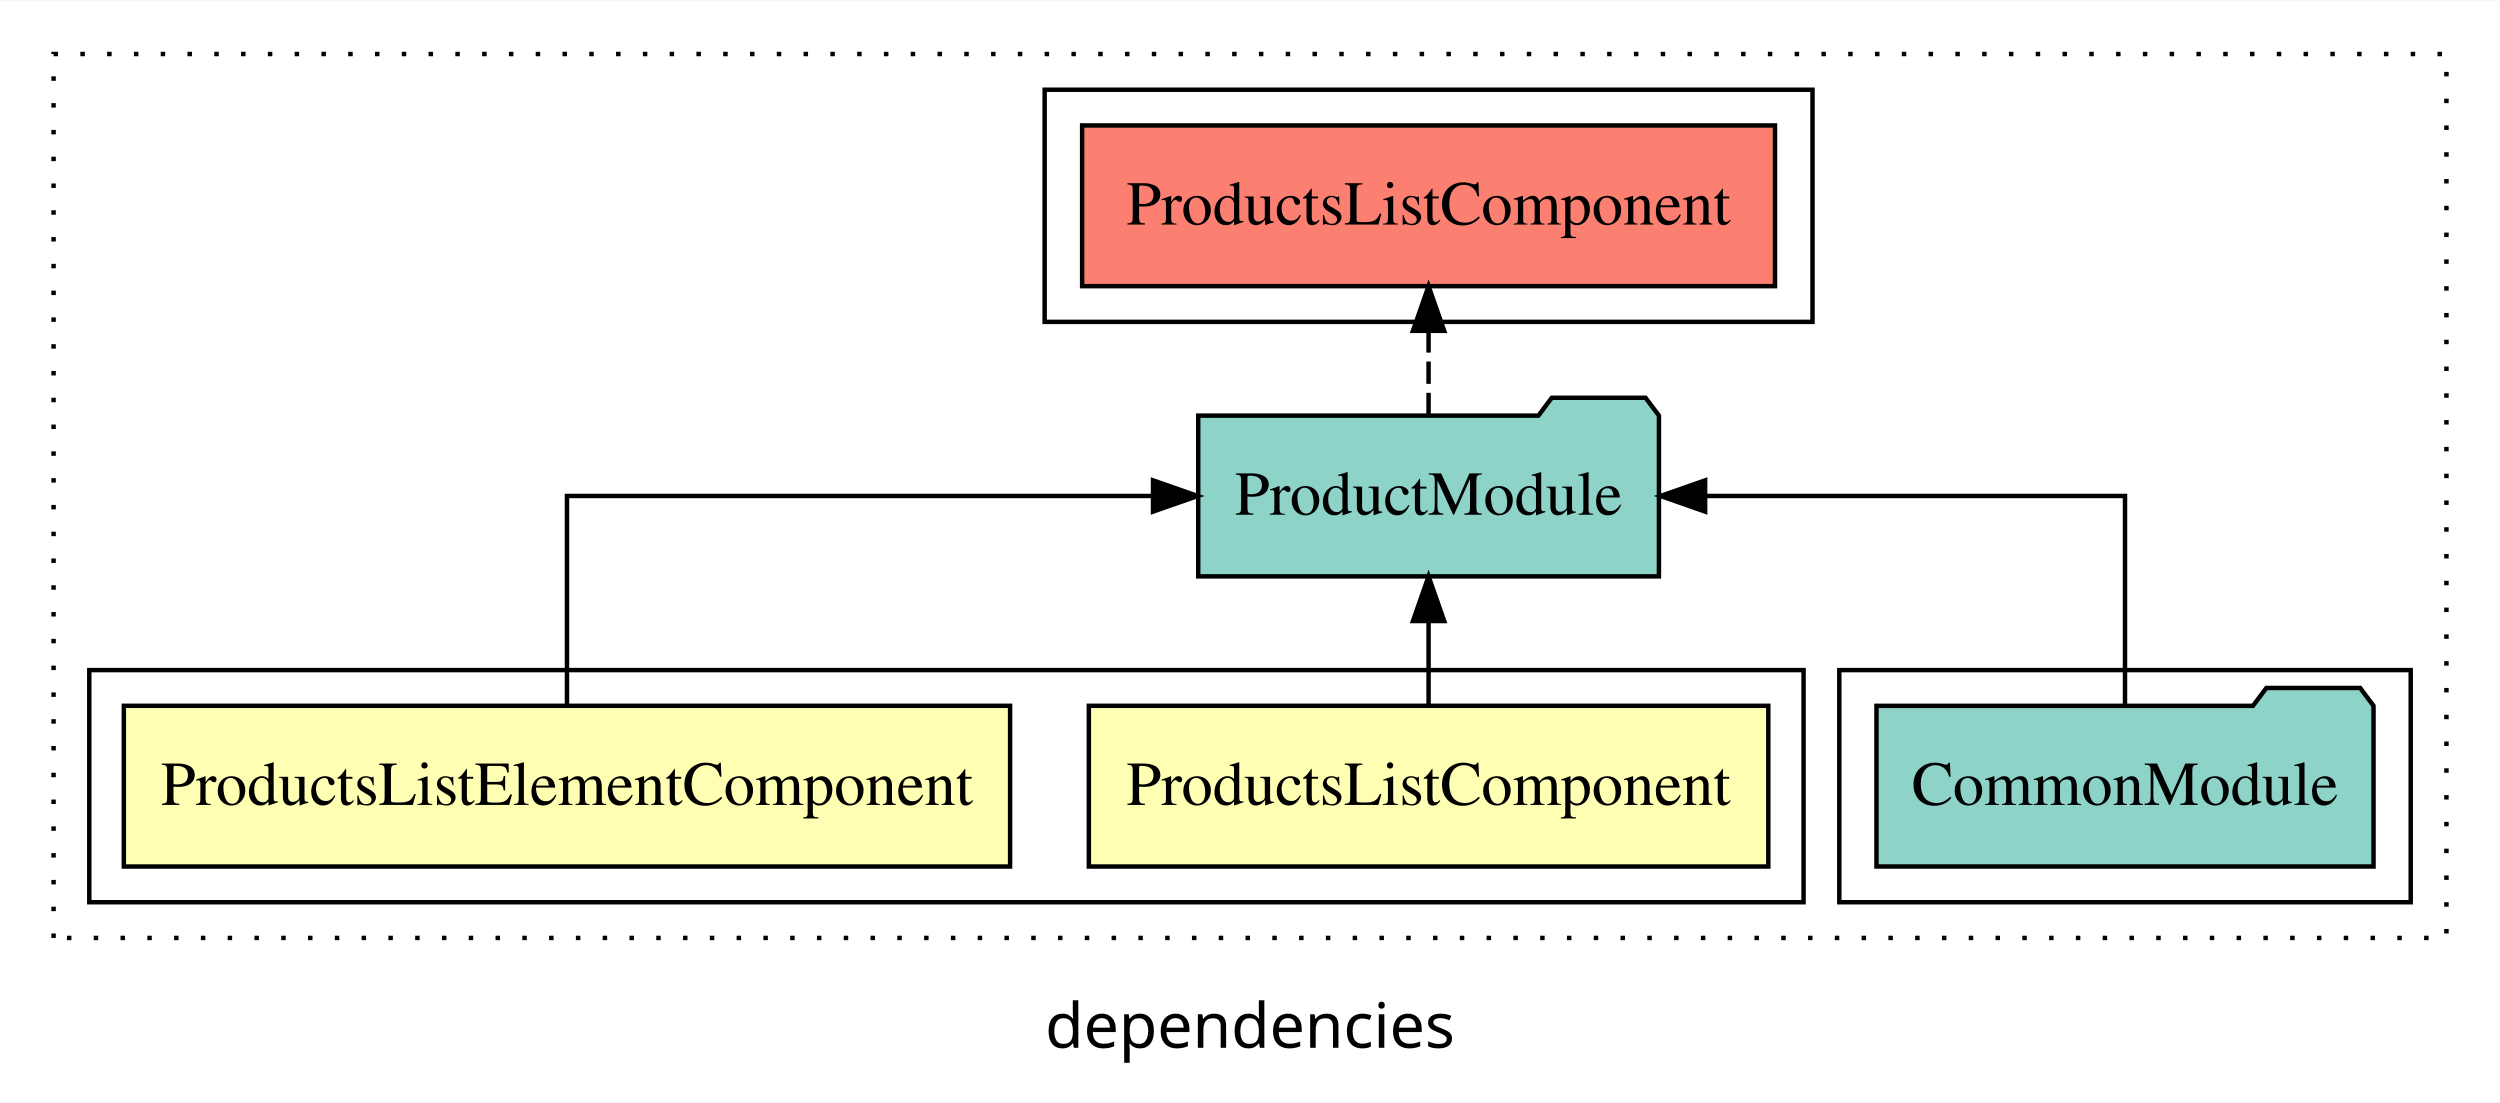
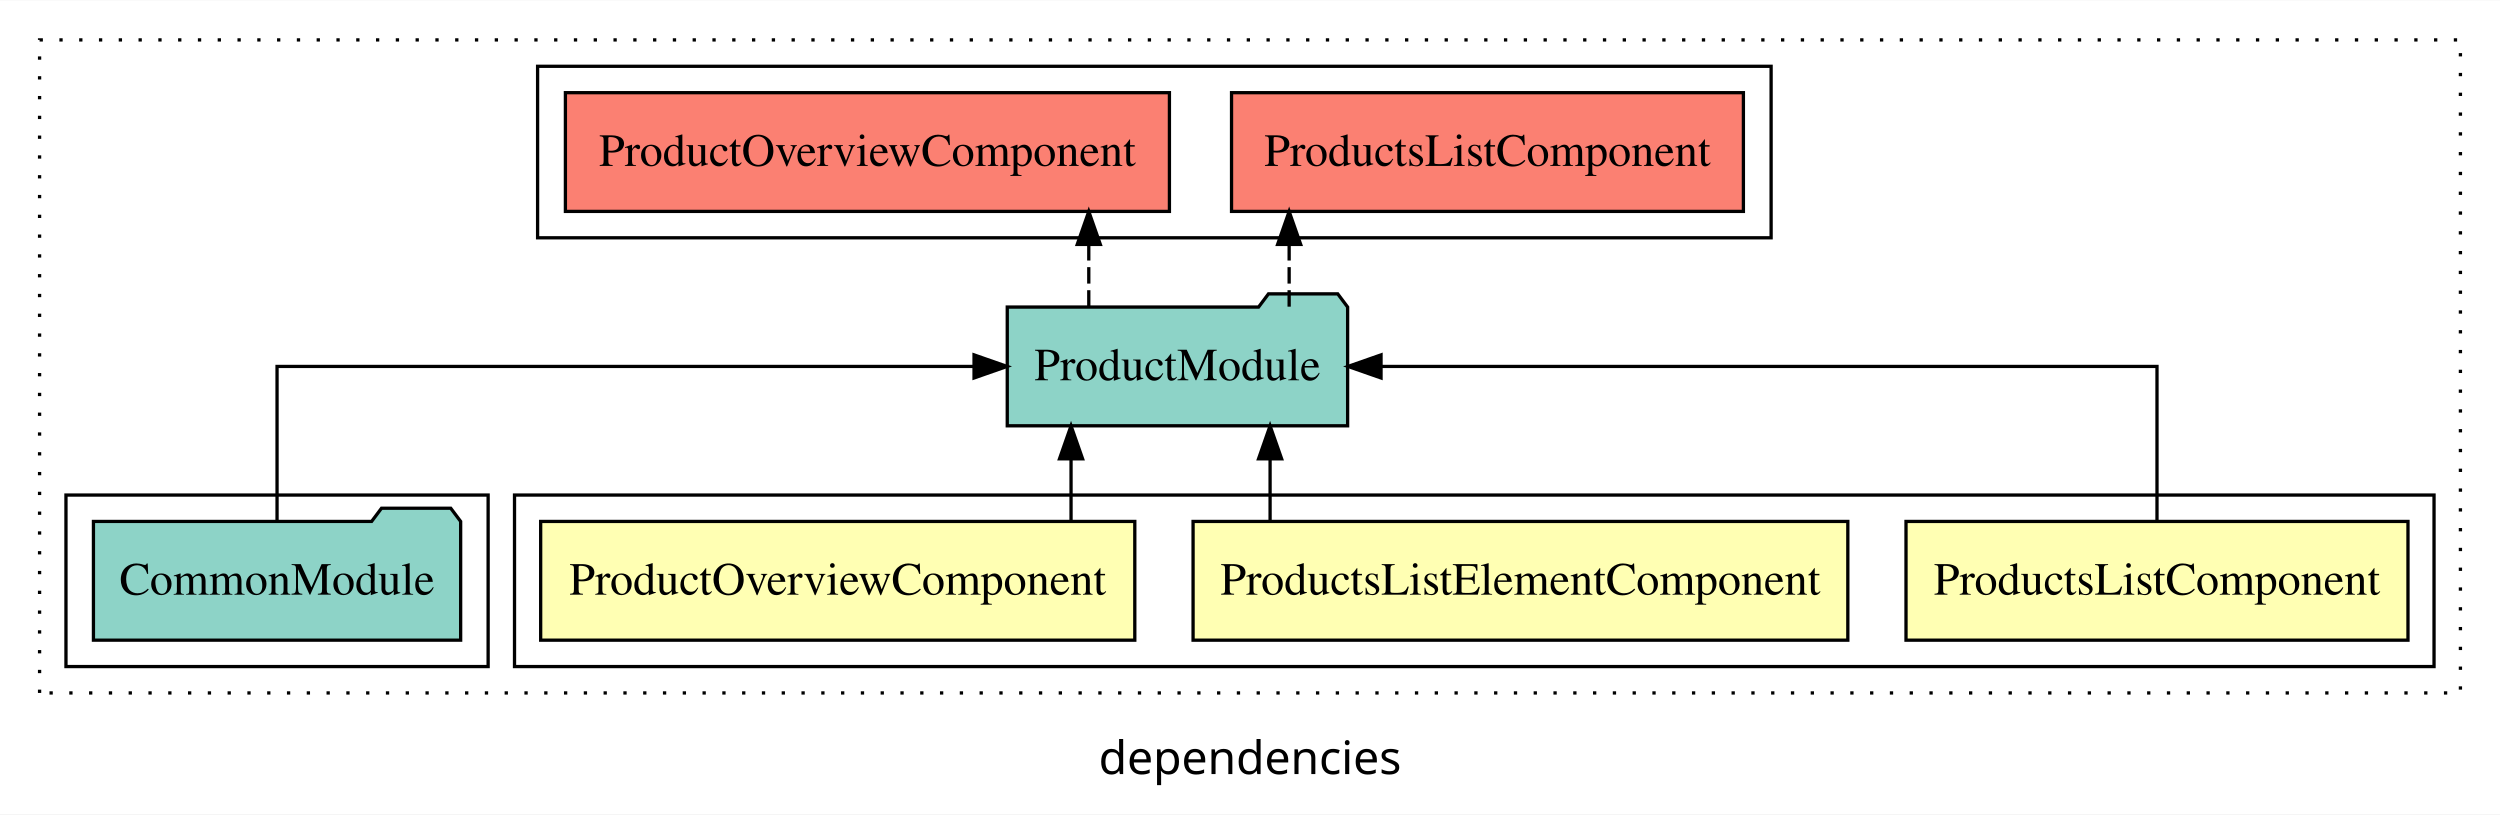
- <svg xmlns="http://www.w3.org/2000/svg" width="560pt" height="247pt" viewBox="0.00 0.00 560.00 246.80">
+ <svg xmlns="http://www.w3.org/2000/svg" width="758pt" height="247pt" viewBox="0.00 0.00 758.00 246.80">
  <g id="graph0" class="graph" transform="scale(1 1) rotate(0) translate(4 242.8)">
-     <polygon fill="white" stroke="transparent" points="-4,4 -4,-242.8 556,-242.8 556,4 -4,4" />
-     <text text-anchor="middle" x="276" y="-8.2" font-family="sans-serif" font-size="14.00">dependencies</text>
+     <polygon fill="white" stroke="transparent" points="-4,4 -4,-242.8 754,-242.8 754,4 -4,4" />
+     <text text-anchor="middle" x="375" y="-8.2" font-family="sans-serif" font-size="14.00">dependencies</text>
    <g id="clust1" class="cluster">
-       <polygon fill="none" stroke="black" stroke-dasharray="1,5" points="8,-32.8 8,-230.8 544,-230.8 544,-32.8 8,-32.8" />
+       <polygon fill="none" stroke="black" stroke-dasharray="1,5" points="8,-32.8 8,-230.8 742,-230.8 742,-32.8 8,-32.8" />
    </g>
-     <g id="clust5" class="cluster">
-       <polygon fill="none" stroke="black" points="408,-40.8 408,-92.8 536,-92.8 536,-40.8 408,-40.8" />
+     <g id="clust7" class="cluster">
+       <polygon fill="none" stroke="black" points="159,-170.8 159,-222.8 533,-222.8 533,-170.8 159,-170.8" />
    </g>
    <g id="clust2" class="cluster">
-       <polygon fill="none" stroke="black" points="16,-40.8 16,-92.8 400,-92.8 400,-40.8 16,-40.8" />
+       <polygon fill="none" stroke="black" points="152,-40.8 152,-92.8 734,-92.8 734,-40.8 152,-40.8" />
    </g>
    <g id="clust6" class="cluster">
-       <polygon fill="none" stroke="black" points="230,-170.8 230,-222.8 402,-222.8 402,-170.8 230,-170.8" />
+       <polygon fill="none" stroke="black" points="16,-40.8 16,-92.8 144,-92.8 144,-40.8 16,-40.8" />
    </g>
    <g id="node1" class="node">
-       <polygon fill="#ffffb3" stroke="black" points="392.1,-84.8 239.9,-84.8 239.9,-48.8 392.1,-48.8 392.1,-84.8" />
-       <text text-anchor="middle" x="316" y="-62.6" font-family="Times,serif" font-size="14.00">ProductsListComponent</text>
+       <polygon fill="#ffffb3" stroke="black" points="726.1,-84.8 573.9,-84.8 573.9,-48.8 726.1,-48.8 726.1,-84.8" />
+       <text text-anchor="middle" x="650" y="-62.6" font-family="Times,serif" font-size="14.00">ProductsListComponent</text>
+     </g>
+     <g id="node4" class="node">
+       <polygon fill="#8dd3c7" stroke="black" points="404.6,-149.8 401.6,-153.8 380.6,-153.8 377.6,-149.8 301.4,-149.8 301.4,-113.8 404.6,-113.8 404.6,-149.8" />
+       <text text-anchor="middle" x="353" y="-127.6" font-family="Times,serif" font-size="14.00">ProductModule</text>
+     </g>
+     <g id="edge1" class="edge">
+       <path fill="none" stroke="black" d="M650,-84.91C650,-104.14 650,-131.8 650,-131.8 650,-131.8 414.73,-131.8 414.73,-131.8" />
+       <polygon fill="black" stroke="black" points="414.73,-128.3 404.73,-131.8 414.73,-135.3 414.73,-128.3" />
+     </g>
+     <g id="node2" class="node">
+       <polygon fill="#ffffb3" stroke="black" points="556.26,-84.8 357.74,-84.8 357.74,-48.8 556.26,-48.8 556.26,-84.8" />
+       <text text-anchor="middle" x="457" y="-62.6" font-family="Times,serif" font-size="14.00">ProductsListElementComponent</text>
+     </g>
+     <g id="edge2" class="edge">
+       <path fill="none" stroke="black" d="M381.09,-84.91C381.09,-84.91 381.09,-103.79 381.09,-103.79" />
+       <polygon fill="black" stroke="black" points="377.59,-103.79 381.09,-113.79 384.59,-103.79 377.59,-103.79" />
    </g>
    <g id="node3" class="node">
-       <polygon fill="#8dd3c7" stroke="black" points="367.6,-149.8 364.6,-153.8 343.6,-153.8 340.6,-149.8 264.4,-149.8 264.4,-113.8 367.6,-113.8 367.6,-149.8" />
-       <text text-anchor="middle" x="316" y="-127.6" font-family="Times,serif" font-size="14.00">ProductModule</text>
+       <polygon fill="#ffffb3" stroke="black" points="340.07,-84.8 159.93,-84.8 159.93,-48.8 340.07,-48.8 340.07,-84.8" />
+       <text text-anchor="middle" x="250" y="-62.6" font-family="Times,serif" font-size="14.00">ProductOverviewComponent</text>
    </g>
-     <g id="edge1" class="edge">
-       <path fill="none" stroke="black" d="M316,-84.91C316,-84.91 316,-103.79 316,-103.79" />
-       <polygon fill="black" stroke="black" points="312.5,-103.79 316,-113.79 319.5,-103.79 312.5,-103.79" />
+     <g id="edge3" class="edge">
+       <path fill="none" stroke="black" d="M320.74,-84.91C320.74,-84.91 320.74,-103.79 320.74,-103.79" />
+       <polygon fill="black" stroke="black" points="317.24,-103.79 320.74,-113.79 324.24,-103.79 317.24,-103.79" />
    </g>
-     <g id="node2" class="node">
-       <polygon fill="#ffffb3" stroke="black" points="222.26,-84.8 23.74,-84.8 23.74,-48.8 222.26,-48.8 222.26,-84.8" />
-       <text text-anchor="middle" x="123" y="-62.6" font-family="Times,serif" font-size="14.00">ProductsListElementComponent</text>
+     <g id="node6" class="node">
+       <polygon fill="#fb8072" stroke="black" points="524.6,-214.8 369.4,-214.8 369.4,-178.8 524.6,-178.8 524.6,-214.8" />
+       <text text-anchor="middle" x="447" y="-192.6" font-family="Times,serif" font-size="14.00">ProductsListComponent </text>
    </g>
-     <g id="edge2" class="edge">
-       <path fill="none" stroke="black" d="M123,-84.91C123,-104.14 123,-131.8 123,-131.8 123,-131.8 254.28,-131.8 254.28,-131.8" />
-       <polygon fill="black" stroke="black" points="254.28,-135.3 264.28,-131.8 254.28,-128.3 254.28,-135.3" />
+     <g id="edge5" class="edge">
+       <path fill="none" stroke="black" stroke-dasharray="5,2" d="M386.87,-149.91C386.87,-149.91 386.87,-168.79 386.87,-168.79" />
+       <polygon fill="black" stroke="black" points="383.37,-168.79 386.87,-178.79 390.37,-168.79 383.37,-168.79" />
+     </g>
+     <g id="node7" class="node">
+       <polygon fill="#fb8072" stroke="black" points="350.57,-214.8 167.43,-214.8 167.43,-178.8 350.57,-178.8 350.57,-214.8" />
+       <text text-anchor="middle" x="259" y="-192.6" font-family="Times,serif" font-size="14.00">ProductOverviewComponent </text>
+     </g>
+     <g id="edge6" class="edge">
+       <path fill="none" stroke="black" stroke-dasharray="5,2" d="M326.12,-149.91C326.12,-149.91 326.12,-168.79 326.12,-168.79" />
+       <polygon fill="black" stroke="black" points="322.62,-168.79 326.12,-178.79 329.62,-168.79 322.62,-168.79" />
    </g>
    <g id="node5" class="node">
-       <polygon fill="#fb8072" stroke="black" points="393.6,-214.8 238.4,-214.8 238.4,-178.8 393.6,-178.8 393.6,-214.8" />
-       <text text-anchor="middle" x="316" y="-192.6" font-family="Times,serif" font-size="14.00">ProductsListComponent </text>
+       <polygon fill="#8dd3c7" stroke="black" points="135.67,-84.8 132.67,-88.8 111.67,-88.8 108.67,-84.8 24.33,-84.8 24.33,-48.8 135.67,-48.8 135.67,-84.8" />
+       <text text-anchor="middle" x="80" y="-62.6" font-family="Times,serif" font-size="14.00">CommonModule</text>
    </g>
    <g id="edge4" class="edge">
-       <path fill="none" stroke="black" stroke-dasharray="5,2" d="M316,-149.91C316,-149.91 316,-168.79 316,-168.79" />
-       <polygon fill="black" stroke="black" points="312.5,-168.79 316,-178.79 319.5,-168.79 312.5,-168.79" />
-     </g>
-     <g id="node4" class="node">
-       <polygon fill="#8dd3c7" stroke="black" points="527.67,-84.8 524.67,-88.8 503.67,-88.8 500.67,-84.8 416.33,-84.8 416.33,-48.8 527.67,-48.8 527.67,-84.8" />
-       <text text-anchor="middle" x="472" y="-62.6" font-family="Times,serif" font-size="14.00">CommonModule</text>
-     </g>
-     <g id="edge3" class="edge">
-       <path fill="none" stroke="black" d="M472,-84.91C472,-104.14 472,-131.8 472,-131.8 472,-131.8 377.95,-131.8 377.95,-131.8" />
-       <polygon fill="black" stroke="black" points="377.95,-128.3 367.95,-131.8 377.95,-135.3 377.95,-128.3" />
+       <path fill="none" stroke="black" d="M80,-84.91C80,-104.14 80,-131.8 80,-131.8 80,-131.8 291.33,-131.8 291.33,-131.8" />
+       <polygon fill="black" stroke="black" points="291.33,-135.3 301.33,-131.8 291.33,-128.3 291.33,-135.3" />
    </g>
  </g>
</svg>
